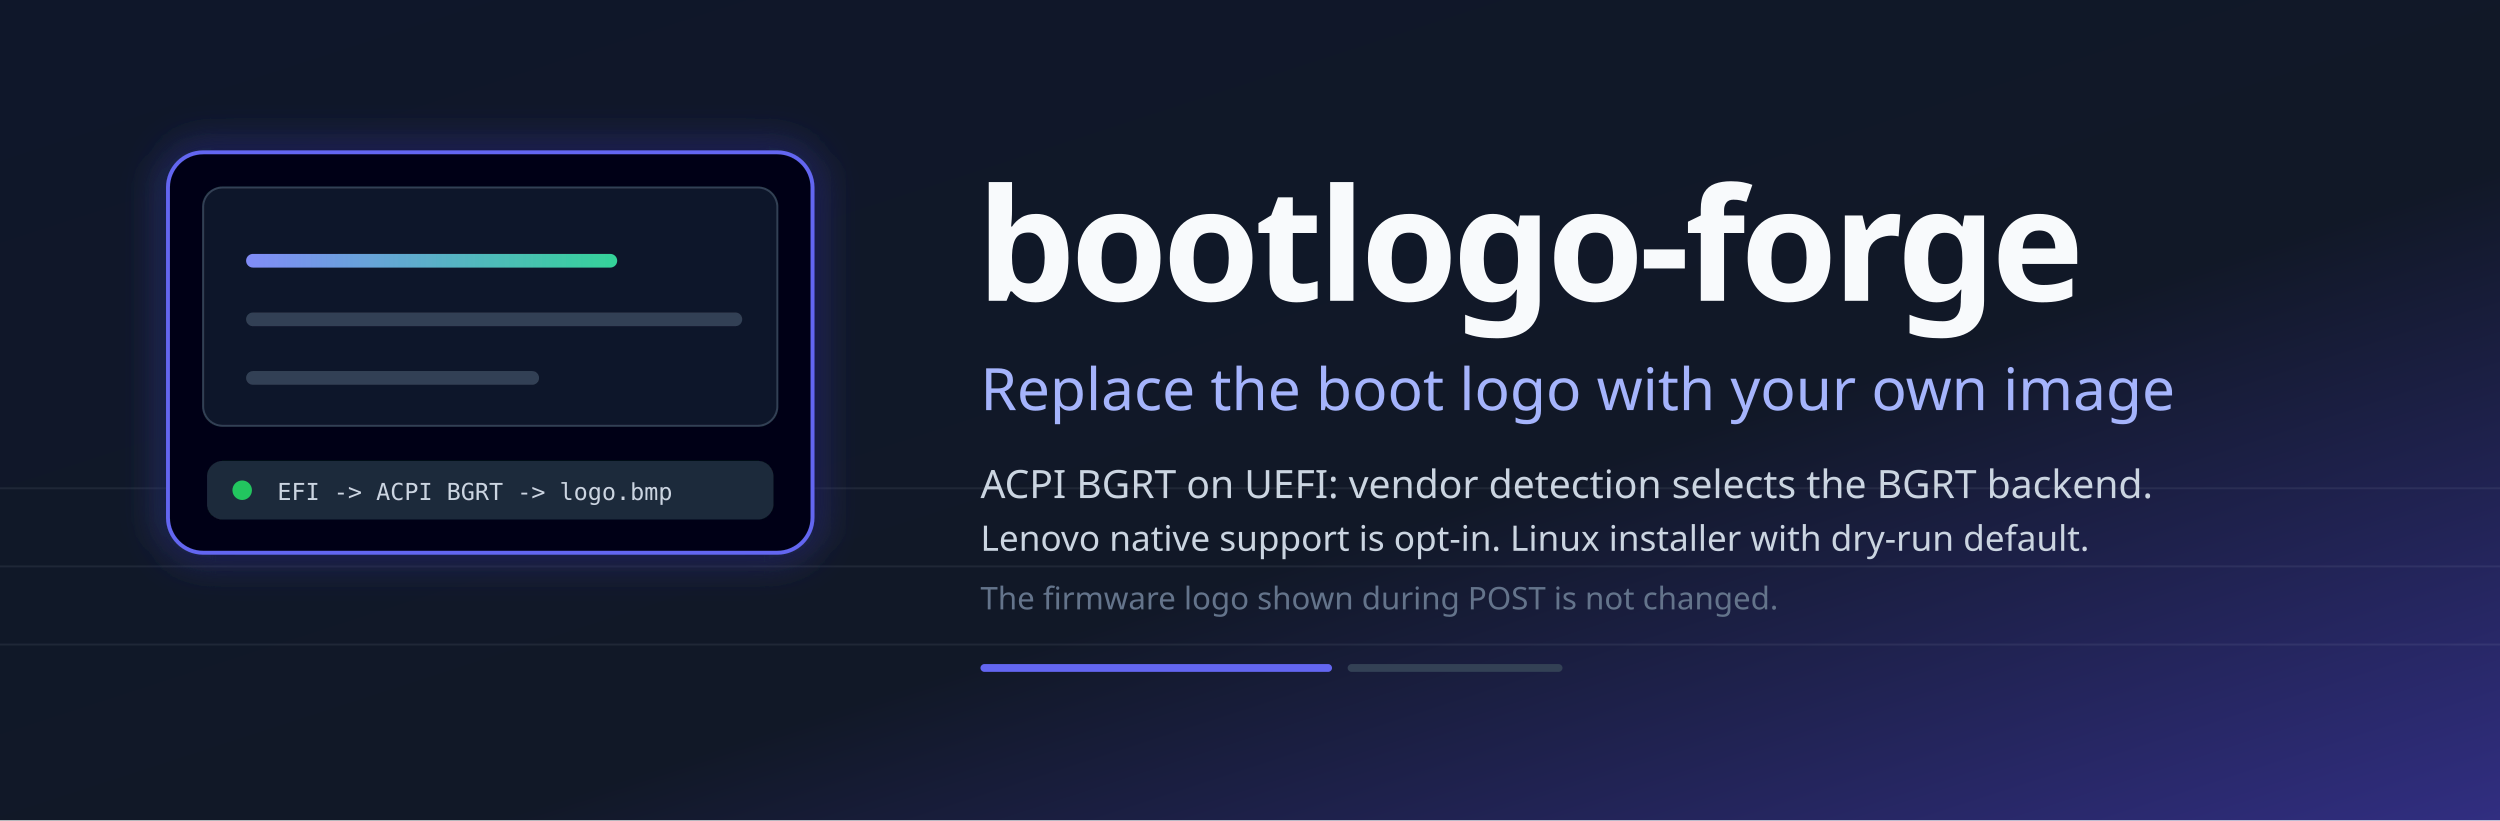
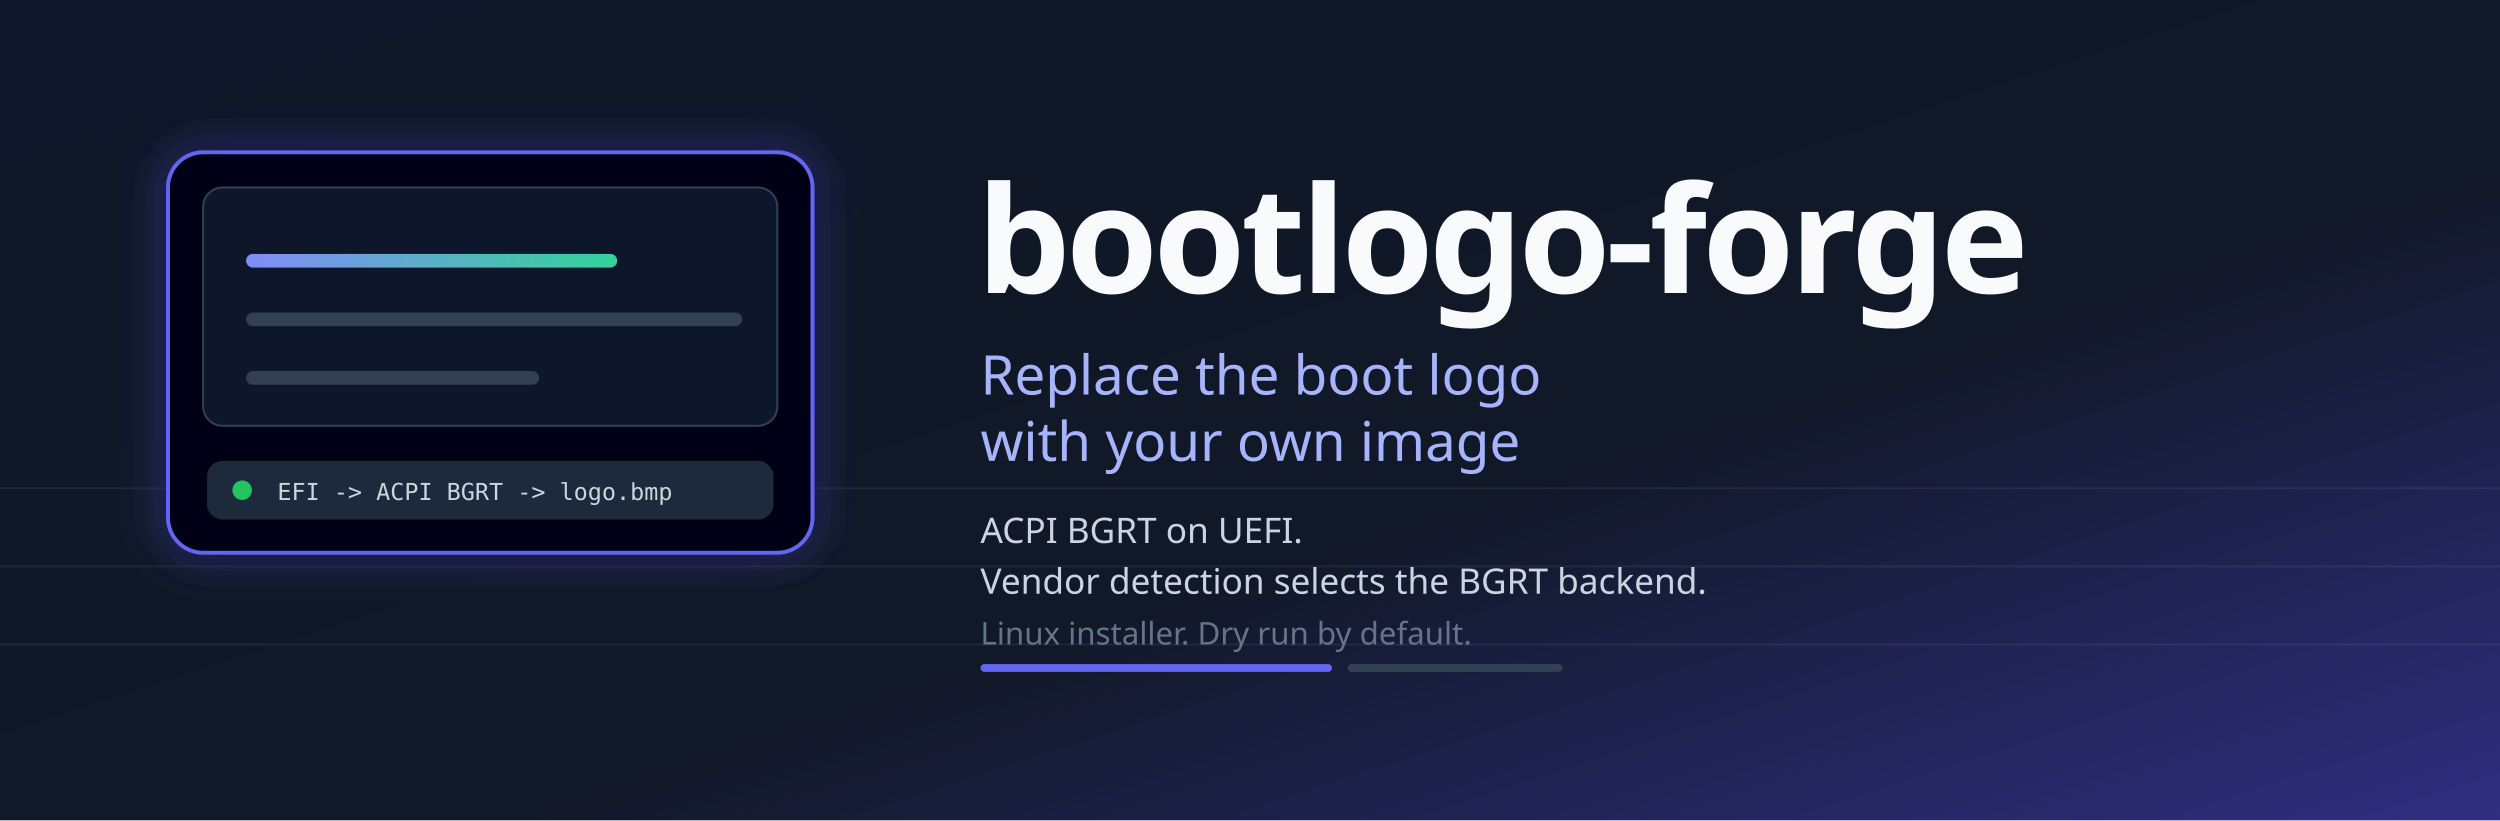
<svg xmlns="http://www.w3.org/2000/svg" width="1280" height="420" viewBox="0 0 1280 420" role="img" aria-label="bootlogo-forge">
  <defs>
    <linearGradient id="bg" x1="0" y1="0" x2="1" y2="1">
      <stop offset="0" stop-color="#0f172a" />
      <stop offset=".6" stop-color="#111827" />
      <stop offset="1" stop-color="#312e81" />
    </linearGradient>
    <linearGradient id="bar" x1="0" y1="0" x2="1" y2="0">
      <stop offset="0" stop-color="#818cf8" />
      <stop offset="1" stop-color="#34d399" />
    </linearGradient>
    <filter id="glow" x="-20%" y="-20%" width="140%" height="140%">
      <feGaussianBlur stdDeviation="10" result="b" />
      <feMerge>
        <feMergeNode in="b" />
        <feMergeNode in="SourceGraphic" />
      </feMerge>
    </filter>
  </defs>
  <rect width="1280" height="420" fill="url(#bg)" />
  <g opacity=".08" stroke="#cbd5e1">
    <path d="M0 330h1280M0 290h1280M0 250h1280" />
  </g>
  <g transform="translate(86,78)" filter="url(#glow)">
    <rect width="330" height="205" rx="18" fill="#020617" stroke="#6366f1" stroke-width="2" />
    <rect x="18" y="18" width="294" height="122" rx="10" fill="#0f172a" stroke="#334155" />
    <rect x="40" y="52" width="190" height="7" rx="3.5" fill="url(#bar)" />
    <rect x="40" y="82" width="254" height="7" rx="3.5" fill="#334155" />
    <rect x="40" y="112" width="150" height="7" rx="3.5" fill="#334155" />
    <rect x="20" y="158" width="290" height="30" rx="8" fill="#1e293b" />
    <circle cx="38" cy="173" r="5" fill="#22c55e" />
    <text x="56" y="178" fill="#cbd5e1" font-family="ui-monospace, monospace" font-size="12">EFI -&gt; ACPI BGRT -&gt; logo.bmp</text>
  </g>
-   <text x="500" y="154" fill="#f8fafc" font-family="system-ui, sans-serif" font-size="80" font-weight="800" letter-spacing="-.03em">bootlogo-forge</text>
-   <text x="502" y="210" fill="#a5b4fc" font-family="system-ui, sans-serif" font-size="30" font-weight="500">Replace the boot logo with your own image</text>
-   <text x="502" y="255" fill="#cbd5e1" font-family="system-ui, sans-serif" font-size="20">ACPI BGRT on UEFI: vendor detection selects the BGRT backend.</text>
-   <text x="502" y="282" fill="#cbd5e1" font-family="system-ui, sans-serif" font-size="18">Lenovo native support is opt-in. Linux installer with dry-run default.</text>
-   <text x="502" y="312" fill="#64748b" font-family="system-ui, sans-serif" font-size="16">The firmware logo shown during POST is not changed.</text>
+   <text x="500" y="150" fill="#f8fafc" font-family="system-ui, sans-serif" font-size="76" font-weight="800" letter-spacing="-.03em">bootlogo-forge</text>
+   <text x="502" y="202" fill="#a5b4fc" font-family="system-ui, sans-serif" font-size="28" font-weight="500">Replace the boot logo</text>
+   <text x="502" y="236" fill="#a5b4fc" font-family="system-ui, sans-serif" font-size="28" font-weight="500">with your own image</text>
+   <text x="502" y="278" fill="#cbd5e1" font-family="system-ui, sans-serif" font-size="18">ACPI BGRT on UEFI.</text>
+   <text x="502" y="304" fill="#cbd5e1" font-family="system-ui, sans-serif" font-size="18">Vendor detection selects the BGRT backend.</text>
+   <text x="502" y="330" fill="#64748b" font-family="system-ui, sans-serif" font-size="16">Linux installer. Dry run by default.</text>
  <rect x="502" y="340" width="180" height="4" rx="2" fill="#6366f1" />
  <rect x="690" y="340" width="110" height="4" rx="2" fill="#334155" />
</svg>
